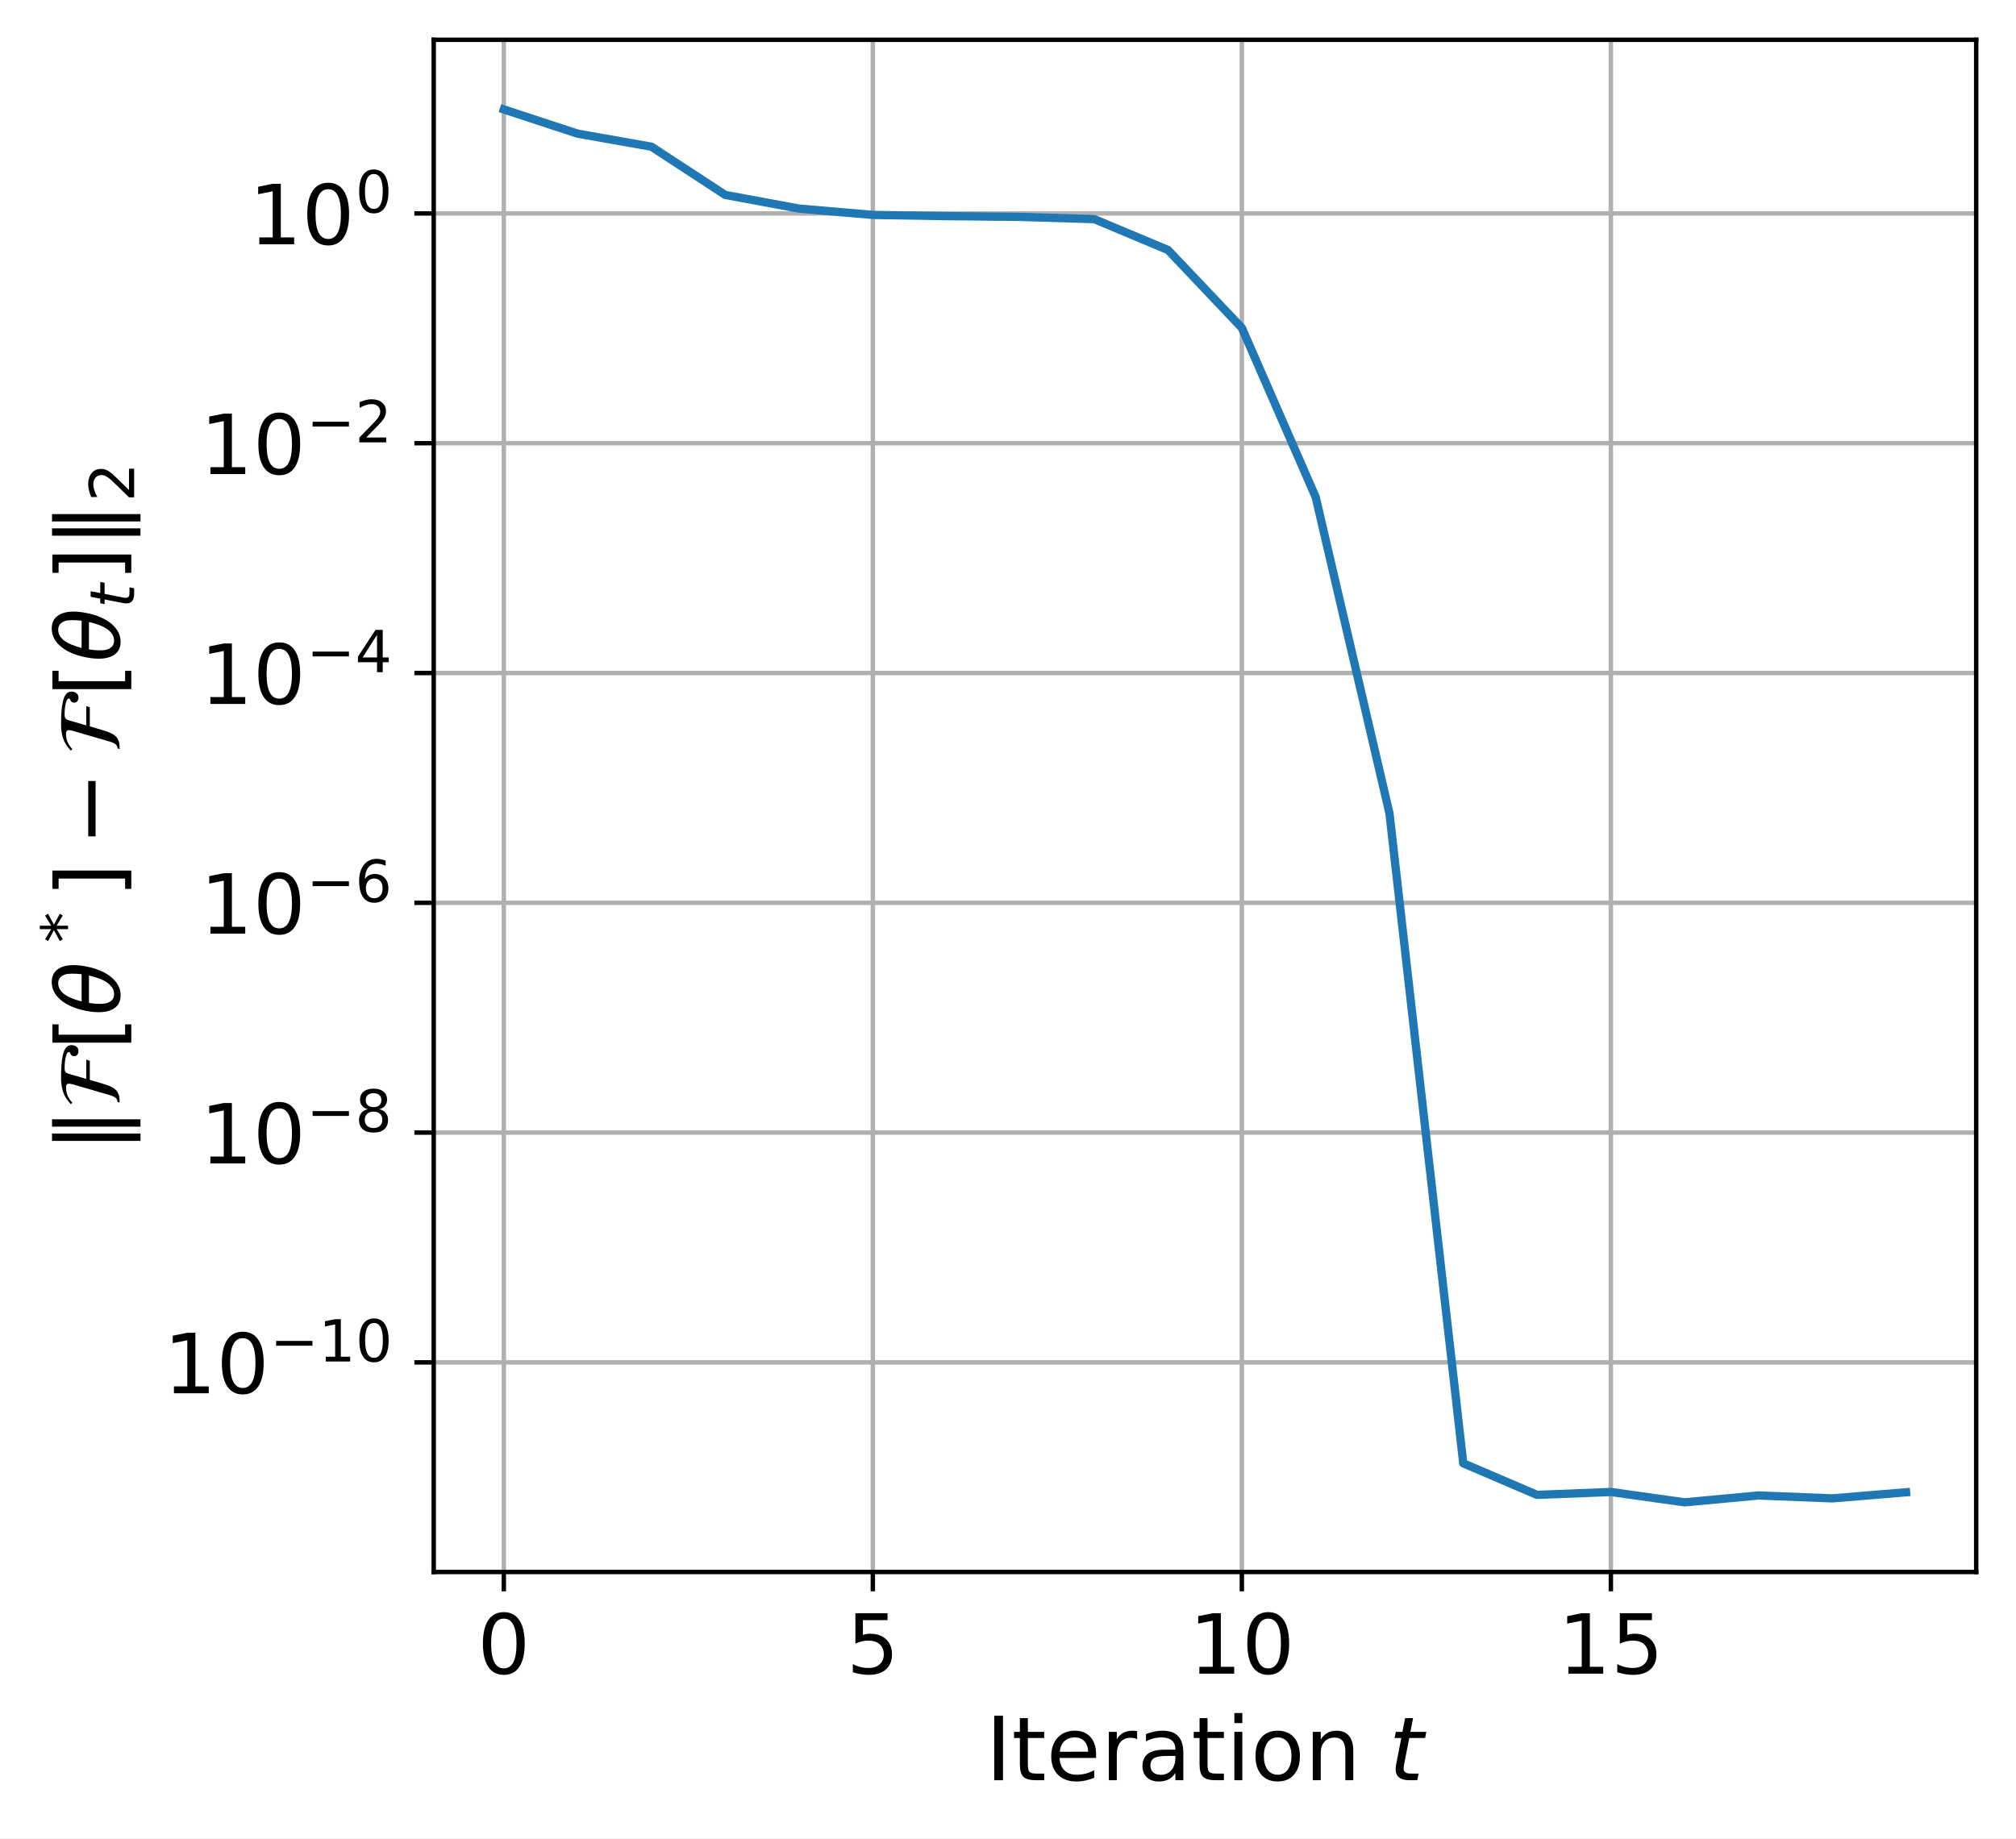
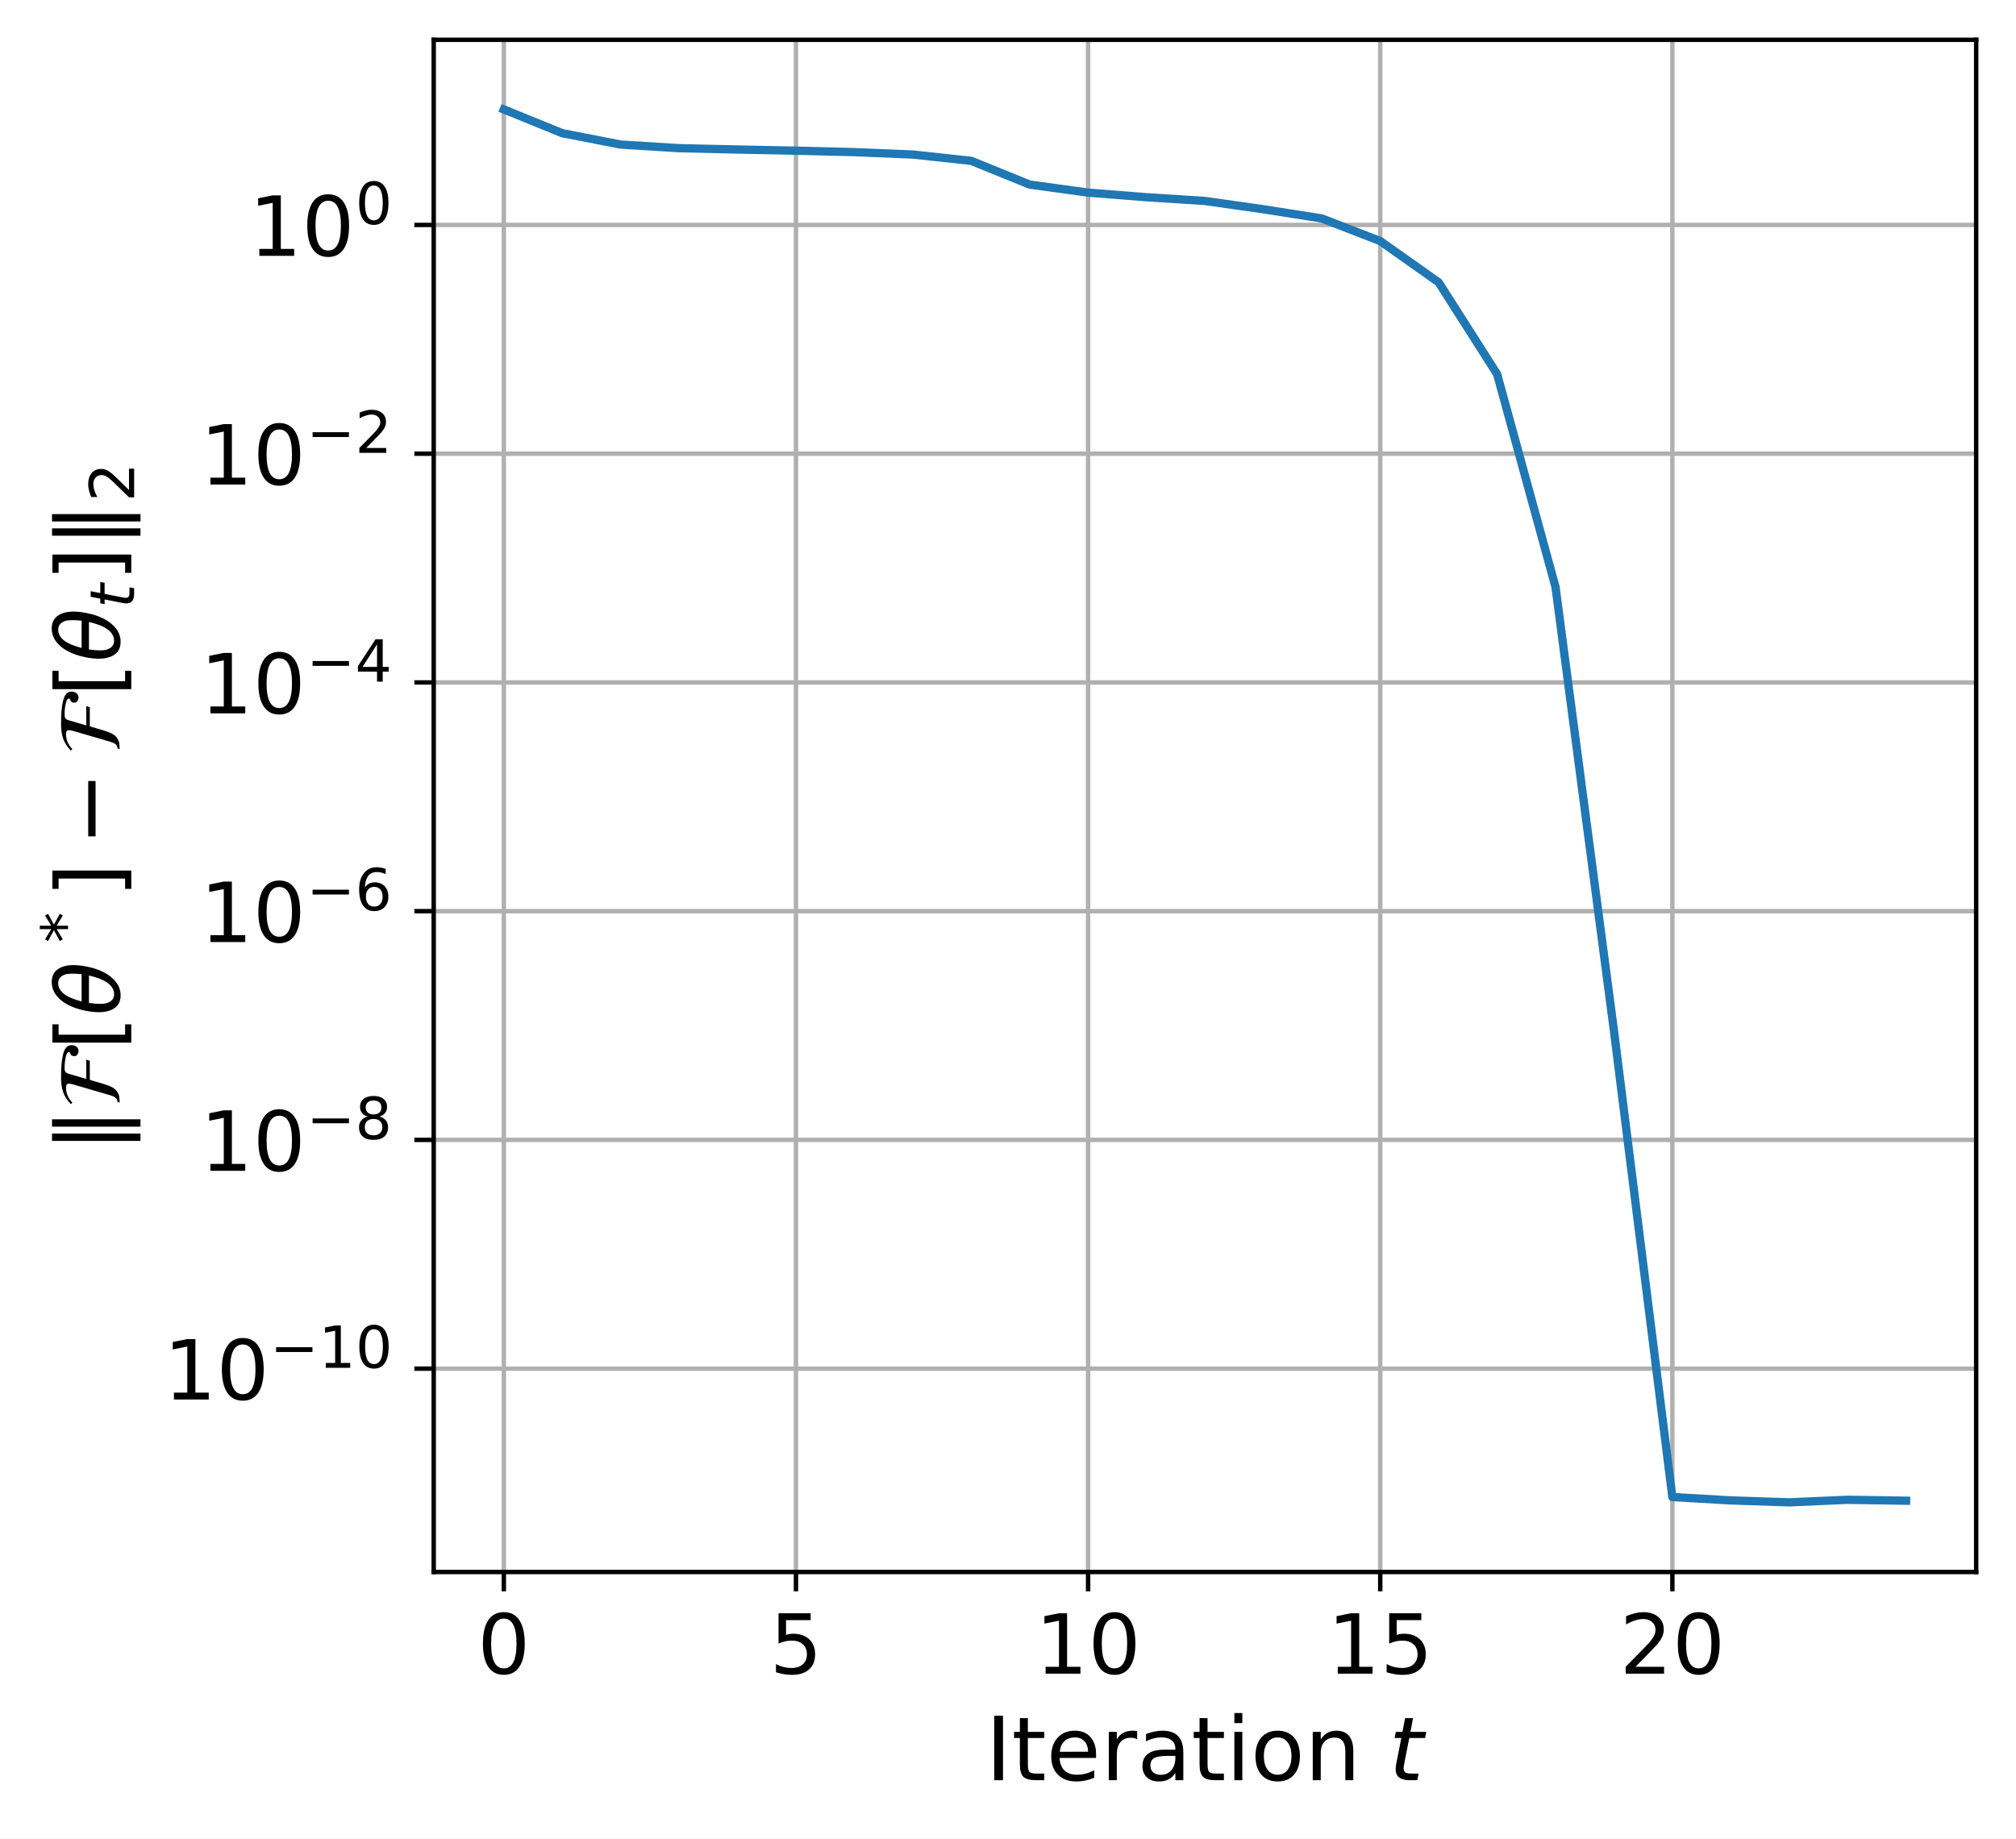
<svg xmlns="http://www.w3.org/2000/svg" xmlns:xlink="http://www.w3.org/1999/xlink" width="364.65pt" height="332.602pt" viewBox="0 0 364.65 332.602" version="1.1">
  <defs>
    <style type="text/css">*{stroke-linejoin: round; stroke-linecap: butt}</style>
  </defs>
  <g id="figure_1">
    <g id="patch_1">
      <path d="M 0 332.602  L 364.65 332.602  L 364.65 0  L 0 0  z " style="fill: #ffffff" />
    </g>
    <g id="axes_1">
      <g id="patch_2">
        <path d="M 78.45 284.4  L 357.45 284.4  L 357.45 7.2  L 78.45 7.2  z " style="fill: #ffffff" />
      </g>
      <g id="matplotlib.axis_1">
        <g id="xtick_1">
          <g id="line2d_1">
-             <path d="M 91.132 284.4  L 91.132 7.2  " clip-path="url(#pa16c5a8072)" style="fill: none; stroke: #b0b0b0; stroke-width: 0.8; stroke-linecap: square" />
+             <path d="M 91.132 284.4  L 91.132 7.2  " clip-path="url(#pbbe6c5d0ee)" style="fill: none; stroke: #b0b0b0; stroke-width: 0.8; stroke-linecap: square" />
          </g>
          <g id="line2d_2">
            <defs>
-               <path id="m4c8b335de7" d="M 0 0  L 0 3.5  " style="stroke: #000000; stroke-width: 0.8" />
+               <path id="ma9f4fcfccb" d="M 0 0  L 0 3.5  " style="stroke: #000000; stroke-width: 0.8" />
            </defs>
            <g>
-               <use xlink:href="#m4c8b335de7" x="91.132" y="284.4" style="stroke: #000000; stroke-width: 0.8" />
+               <use xlink:href="#ma9f4fcfccb" x="91.132" y="284.4" style="stroke: #000000; stroke-width: 0.8" />
            </g>
          </g>
          <g id="text_1">
            <g transform="translate(86.35994 302.7977) scale(0.15 -0.15)">
              <defs>
                <path id="DejaVuSans-30" d="M 2034 4250  Q 1547 4250 1301 3770  Q 1056 3291 1056 2328  Q 1056 1369 1301 889  Q 1547 409 2034 409  Q 2525 409 2770 889  Q 3016 1369 3016 2328  Q 3016 3291 2770 3770  Q 2525 4250 2034 4250  z M 2034 4750  Q 2819 4750 3233 4129  Q 3647 3509 3647 2328  Q 3647 1150 3233 529  Q 2819 -91 2034 -91  Q 1250 -91 836 529  Q 422 1150 422 2328  Q 422 3509 836 4129  Q 1250 4750 2034 4750  z " transform="scale(0.015625)" />
              </defs>
              <use xlink:href="#DejaVuSans-30" />
            </g>
          </g>
        </g>
        <g id="xtick_2">
          <g id="line2d_3">
-             <path d="M 157.878 284.4  L 157.878 7.2  " clip-path="url(#pa16c5a8072)" style="fill: none; stroke: #b0b0b0; stroke-width: 0.8; stroke-linecap: square" />
+             <path d="M 143.973 284.4  L 143.973 7.2  " clip-path="url(#pbbe6c5d0ee)" style="fill: none; stroke: #b0b0b0; stroke-width: 0.8; stroke-linecap: square" />
          </g>
          <g id="line2d_4">
            <g>
-               <use xlink:href="#m4c8b335de7" x="157.878" y="284.4" style="stroke: #000000; stroke-width: 0.8" />
+               <use xlink:href="#ma9f4fcfccb" x="143.973" y="284.4" style="stroke: #000000; stroke-width: 0.8" />
            </g>
          </g>
          <g id="text_2">
-             <g transform="translate(153.1064 302.7977) scale(0.15 -0.15)">
+             <g transform="translate(139.2009 302.7977) scale(0.15 -0.15)">
              <defs>
                <path id="DejaVuSans-35" d="M 691 4666  L 3169 4666  L 3169 4134  L 1269 4134  L 1269 2991  Q 1406 3038 1543 3061  Q 1681 3084 1819 3084  Q 2600 3084 3056 2656  Q 3513 2228 3513 1497  Q 3513 744 3044 326  Q 2575 -91 1722 -91  Q 1428 -91 1123 -41  Q 819 9 494 109  L 494 744  Q 775 591 1075 516  Q 1375 441 1709 441  Q 2250 441 2565 725  Q 2881 1009 2881 1497  Q 2881 1984 2565 2268  Q 2250 2553 1709 2553  Q 1456 2553 1204 2497  Q 953 2441 691 2322  L 691 4666  z " transform="scale(0.015625)" />
              </defs>
              <use xlink:href="#DejaVuSans-35" />
            </g>
          </g>
        </g>
        <g id="xtick_3">
          <g id="line2d_5">
-             <path d="M 224.625 284.4  L 224.625 7.2  " clip-path="url(#pa16c5a8072)" style="fill: none; stroke: #b0b0b0; stroke-width: 0.8; stroke-linecap: square" />
+             <path d="M 196.814 284.4  L 196.814 7.2  " clip-path="url(#pbbe6c5d0ee)" style="fill: none; stroke: #b0b0b0; stroke-width: 0.8; stroke-linecap: square" />
          </g>
          <g id="line2d_6">
            <g>
-               <use xlink:href="#m4c8b335de7" x="224.625" y="284.4" style="stroke: #000000; stroke-width: 0.8" />
+               <use xlink:href="#ma9f4fcfccb" x="196.814" y="284.4" style="stroke: #000000; stroke-width: 0.8" />
            </g>
          </g>
          <g id="text_3">
-             <g transform="translate(215.0809 302.7977) scale(0.15 -0.15)">
+             <g transform="translate(187.2699 302.7977) scale(0.15 -0.15)">
              <defs>
                <path id="DejaVuSans-31" d="M 794 531  L 1825 531  L 1825 4091  L 703 3866  L 703 4441  L 1819 4666  L 2450 4666  L 2450 531  L 3481 531  L 3481 0  L 794 0  L 794 531  z " transform="scale(0.015625)" />
              </defs>
              <use xlink:href="#DejaVuSans-31" />
              <use xlink:href="#DejaVuSans-30" x="63.623" />
            </g>
          </g>
        </g>
        <g id="xtick_4">
          <g id="line2d_7">
-             <path d="M 291.371 284.4  L 291.371 7.2  " clip-path="url(#pa16c5a8072)" style="fill: none; stroke: #b0b0b0; stroke-width: 0.8; stroke-linecap: square" />
+             <path d="M 249.655 284.4  L 249.655 7.2  " clip-path="url(#pbbe6c5d0ee)" style="fill: none; stroke: #b0b0b0; stroke-width: 0.8; stroke-linecap: square" />
          </g>
          <g id="line2d_8">
            <g>
-               <use xlink:href="#m4c8b335de7" x="291.371" y="284.4" style="stroke: #000000; stroke-width: 0.8" />
+               <use xlink:href="#ma9f4fcfccb" x="249.655" y="284.4" style="stroke: #000000; stroke-width: 0.8" />
            </g>
          </g>
          <g id="text_4">
-             <g transform="translate(281.8273 302.7977) scale(0.15 -0.15)">
+             <g transform="translate(240.1108 302.7977) scale(0.15 -0.15)">
              <use xlink:href="#DejaVuSans-31" />
              <use xlink:href="#DejaVuSans-35" x="63.623" />
            </g>
          </g>
        </g>
-         <g id="text_5">
+         <g id="xtick_5">
+           <g id="line2d_9">
+             <path d="M 302.495 284.4  L 302.495 7.2  " clip-path="url(#pbbe6c5d0ee)" style="fill: none; stroke: #b0b0b0; stroke-width: 0.8; stroke-linecap: square" />
+           </g>
+           <g id="line2d_10">
+             <g>
+               <use xlink:href="#ma9f4fcfccb" x="302.495" y="284.4" style="stroke: #000000; stroke-width: 0.8" />
+             </g>
+           </g>
+           <g id="text_5">
+             <g transform="translate(292.9517 302.7977) scale(0.15 -0.15)">
+               <defs>
+                 <path id="DejaVuSans-32" d="M 1228 531  L 3431 531  L 3431 0  L 469 0  L 469 531  Q 828 903 1448 1529  Q 2069 2156 2228 2338  Q 2531 2678 2651 2914  Q 2772 3150 2772 3378  Q 2772 3750 2511 3984  Q 2250 4219 1831 4219  Q 1534 4219 1204 4116  Q 875 4013 500 3803  L 500 4441  Q 881 4594 1212 4672  Q 1544 4750 1819 4750  Q 2544 4750 2975 4387  Q 3406 4025 3406 3419  Q 3406 3131 3298 2873  Q 3191 2616 2906 2266  Q 2828 2175 2409 1742  Q 1991 1309 1228 531  z " transform="scale(0.015625)" />
+               </defs>
+               <use xlink:href="#DejaVuSans-32" />
+               <use xlink:href="#DejaVuSans-30" x="63.623" />
+             </g>
+           </g>
+         </g>
+         <g id="text_6">
          <g transform="translate(178.27 322.0747) scale(0.16 -0.16)">
            <defs>
              <path id="DejaVuSans-49" d="M 628 4666  L 1259 4666  L 1259 0  L 628 0  L 628 4666  z " transform="scale(0.015625)" />
              <path id="DejaVuSans-74" d="M 1172 4494  L 1172 3500  L 2356 3500  L 2356 3053  L 1172 3053  L 1172 1153  Q 1172 725 1289 603  Q 1406 481 1766 481  L 2356 481  L 2356 0  L 1766 0  Q 1100 0 847 248  Q 594 497 594 1153  L 594 3053  L 172 3053  L 172 3500  L 594 3500  L 594 4494  L 1172 4494  z " transform="scale(0.015625)" />
              <path id="DejaVuSans-65" d="M 3597 1894  L 3597 1613  L 953 1613  Q 991 1019 1311 708  Q 1631 397 2203 397  Q 2534 397 2845 478  Q 3156 559 3463 722  L 3463 178  Q 3153 47 2828 -22  Q 2503 -91 2169 -91  Q 1331 -91 842 396  Q 353 884 353 1716  Q 353 2575 817 3079  Q 1281 3584 2069 3584  Q 2775 3584 3186 3129  Q 3597 2675 3597 1894  z M 3022 2063  Q 3016 2534 2758 2815  Q 2500 3097 2075 3097  Q 1594 3097 1305 2825  Q 1016 2553 972 2059  L 3022 2063  z " transform="scale(0.015625)" />
              <path id="DejaVuSans-72" d="M 2631 2963  Q 2534 3019 2420 3045  Q 2306 3072 2169 3072  Q 1681 3072 1420 2755  Q 1159 2438 1159 1844  L 1159 0  L 581 0  L 581 3500  L 1159 3500  L 1159 2956  Q 1341 3275 1631 3429  Q 1922 3584 2338 3584  Q 2397 3584 2469 3576  Q 2541 3569 2628 3553  L 2631 2963  z " transform="scale(0.015625)" />
              <path id="DejaVuSans-61" d="M 2194 1759  Q 1497 1759 1228 1600  Q 959 1441 959 1056  Q 959 750 1161 570  Q 1363 391 1709 391  Q 2188 391 2477 730  Q 2766 1069 2766 1631  L 2766 1759  L 2194 1759  z M 3341 1997  L 3341 0  L 2766 0  L 2766 531  Q 2569 213 2275 61  Q 1981 -91 1556 -91  Q 1019 -91 701 211  Q 384 513 384 1019  Q 384 1609 779 1909  Q 1175 2209 1959 2209  L 2766 2209  L 2766 2266  Q 2766 2663 2505 2880  Q 2244 3097 1772 3097  Q 1472 3097 1187 3025  Q 903 2953 641 2809  L 641 3341  Q 956 3463 1253 3523  Q 1550 3584 1831 3584  Q 2591 3584 2966 3190  Q 3341 2797 3341 1997  z " transform="scale(0.015625)" />
              <path id="DejaVuSans-69" d="M 603 3500  L 1178 3500  L 1178 0  L 603 0  L 603 3500  z M 603 4863  L 1178 4863  L 1178 4134  L 603 4134  L 603 4863  z " transform="scale(0.015625)" />
              <path id="DejaVuSans-6f" d="M 1959 3097  Q 1497 3097 1228 2736  Q 959 2375 959 1747  Q 959 1119 1226 758  Q 1494 397 1959 397  Q 2419 397 2687 759  Q 2956 1122 2956 1747  Q 2956 2369 2687 2733  Q 2419 3097 1959 3097  z M 1959 3584  Q 2709 3584 3137 3096  Q 3566 2609 3566 1747  Q 3566 888 3137 398  Q 2709 -91 1959 -91  Q 1206 -91 779 398  Q 353 888 353 1747  Q 353 2609 779 3096  Q 1206 3584 1959 3584  z " transform="scale(0.015625)" />
              <path id="DejaVuSans-6e" d="M 3513 2113  L 3513 0  L 2938 0  L 2938 2094  Q 2938 2591 2744 2837  Q 2550 3084 2163 3084  Q 1697 3084 1428 2787  Q 1159 2491 1159 1978  L 1159 0  L 581 0  L 581 3500  L 1159 3500  L 1159 2956  Q 1366 3272 1645 3428  Q 1925 3584 2291 3584  Q 2894 3584 3203 3211  Q 3513 2838 3513 2113  z " transform="scale(0.015625)" />
              <path id="DejaVuSans-20" transform="scale(0.015625)" />
              <path id="DejaVuSans-Oblique-74" d="M 2706 3500  L 2619 3053  L 1472 3053  L 1100 1153  Q 1081 1047 1072 975  Q 1063 903 1063 863  Q 1063 663 1183 572  Q 1303 481 1569 481  L 2150 481  L 2053 0  L 1503 0  Q 991 0 739 200  Q 488 400 488 806  Q 488 878 497 964  Q 506 1050 525 1153  L 897 3053  L 409 3053  L 500 3500  L 978 3500  L 1172 4494  L 1747 4494  L 1556 3500  L 2706 3500  z " transform="scale(0.015625)" />
            </defs>
            <use xlink:href="#DejaVuSans-49" transform="translate(0 0.015625)" />
            <use xlink:href="#DejaVuSans-74" transform="translate(29.49219 0.015625)" />
            <use xlink:href="#DejaVuSans-65" transform="translate(68.70117 0.015625)" />
            <use xlink:href="#DejaVuSans-72" transform="translate(130.2246 0.015625)" />
            <use xlink:href="#DejaVuSans-61" transform="translate(171.3379 0.015625)" />
            <use xlink:href="#DejaVuSans-74" transform="translate(232.6172 0.015625)" />
            <use xlink:href="#DejaVuSans-69" transform="translate(271.8262 0.015625)" />
            <use xlink:href="#DejaVuSans-6f" transform="translate(299.6094 0.015625)" />
            <use xlink:href="#DejaVuSans-6e" transform="translate(360.791 0.015625)" />
            <use xlink:href="#DejaVuSans-20" transform="translate(424.1699 0.015625)" />
            <use xlink:href="#DejaVuSans-Oblique-74" transform="translate(455.957 0.015625)" />
          </g>
        </g>
      </g>
      <g id="matplotlib.axis_2">
        <g id="ytick_1">
-           <g id="line2d_9">
-             <path d="M 78.45 246.479  L 357.45 246.479  " clip-path="url(#pa16c5a8072)" style="fill: none; stroke: #b0b0b0; stroke-width: 0.8; stroke-linecap: square" />
-           </g>
-           <g id="line2d_10">
+           <g id="line2d_11">
+             <path d="M 78.45 247.613  L 357.45 247.613  " clip-path="url(#pbbe6c5d0ee)" style="fill: none; stroke: #b0b0b0; stroke-width: 0.8; stroke-linecap: square" />
+           </g>
+           <g id="line2d_12">
            <defs>
-               <path id="m4951dfb9cd" d="M 0 0  L -3.5 0  " style="stroke: #000000; stroke-width: 0.8" />
+               <path id="medb50bcd2a" d="M 0 0  L -3.5 0  " style="stroke: #000000; stroke-width: 0.8" />
            </defs>
            <g>
-               <use xlink:href="#m4951dfb9cd" x="78.45" y="246.479" style="stroke: #000000; stroke-width: 0.8" />
-             </g>
-           </g>
-           <g id="text_6">
-             <g transform="translate(29.6 252.1779) scale(0.15 -0.15)">
+               <use xlink:href="#medb50bcd2a" x="78.45" y="247.613" style="stroke: #000000; stroke-width: 0.8" />
+             </g>
+           </g>
+           <g id="text_7">
+             <g transform="translate(29.6 253.3123) scale(0.15 -0.15)">
              <defs>
                <path id="DejaVuSans-2212" d="M 678 2272  L 4684 2272  L 4684 1741  L 678 1741  L 678 2272  z " transform="scale(0.015625)" />
              </defs>
              <use xlink:href="#DejaVuSans-31" transform="translate(0 0.765625)" />
              <use xlink:href="#DejaVuSans-30" transform="translate(63.62305 0.765625)" />
              <use xlink:href="#DejaVuSans-2212" transform="translate(128.2031 39.04688) scale(0.7)" />
              <use xlink:href="#DejaVuSans-31" transform="translate(186.8555 39.04688) scale(0.7)" />
              <use xlink:href="#DejaVuSans-30" transform="translate(231.3916 39.04688) scale(0.7)" />
            </g>
          </g>
        </g>
        <g id="ytick_2">
-           <g id="line2d_11">
-             <path d="M 78.45 204.906  L 357.45 204.906  " clip-path="url(#pa16c5a8072)" style="fill: none; stroke: #b0b0b0; stroke-width: 0.8; stroke-linecap: square" />
-           </g>
-           <g id="line2d_12">
-             <g>
-               <use xlink:href="#m4951dfb9cd" x="78.45" y="204.906" style="stroke: #000000; stroke-width: 0.8" />
-             </g>
-           </g>
-           <g id="text_7">
-             <g transform="translate(36.2 210.6045) scale(0.15 -0.15)">
+           <g id="line2d_13">
+             <path d="M 78.45 206.23  L 357.45 206.23  " clip-path="url(#pbbe6c5d0ee)" style="fill: none; stroke: #b0b0b0; stroke-width: 0.8; stroke-linecap: square" />
+           </g>
+           <g id="line2d_14">
+             <g>
+               <use xlink:href="#medb50bcd2a" x="78.45" y="206.23" style="stroke: #000000; stroke-width: 0.8" />
+             </g>
+           </g>
+           <g id="text_8">
+             <g transform="translate(36.2 211.9291) scale(0.15 -0.15)">
              <defs>
                <path id="DejaVuSans-38" d="M 2034 2216  Q 1584 2216 1326 1975  Q 1069 1734 1069 1313  Q 1069 891 1326 650  Q 1584 409 2034 409  Q 2484 409 2743 651  Q 3003 894 3003 1313  Q 3003 1734 2745 1975  Q 2488 2216 2034 2216  z M 1403 2484  Q 997 2584 770 2862  Q 544 3141 544 3541  Q 544 4100 942 4425  Q 1341 4750 2034 4750  Q 2731 4750 3128 4425  Q 3525 4100 3525 3541  Q 3525 3141 3298 2862  Q 3072 2584 2669 2484  Q 3125 2378 3379 2068  Q 3634 1759 3634 1313  Q 3634 634 3220 271  Q 2806 -91 2034 -91  Q 1263 -91 848 271  Q 434 634 434 1313  Q 434 1759 690 2068  Q 947 2378 1403 2484  z M 1172 3481  Q 1172 3119 1398 2916  Q 1625 2713 2034 2713  Q 2441 2713 2670 2916  Q 2900 3119 2900 3481  Q 2900 3844 2670 4047  Q 2441 4250 2034 4250  Q 1625 4250 1398 4047  Q 1172 3844 1172 3481  z " transform="scale(0.015625)" />
              </defs>
              <use xlink:href="#DejaVuSans-31" transform="translate(0 0.765625)" />
              <use xlink:href="#DejaVuSans-30" transform="translate(63.62305 0.765625)" />
              <use xlink:href="#DejaVuSans-2212" transform="translate(128.2031 39.04688) scale(0.7)" />
              <use xlink:href="#DejaVuSans-38" transform="translate(186.8555 39.04688) scale(0.7)" />
            </g>
          </g>
        </g>
        <g id="ytick_3">
-           <g id="line2d_13">
-             <path d="M 78.45 163.332  L 357.45 163.332  " clip-path="url(#pa16c5a8072)" style="fill: none; stroke: #b0b0b0; stroke-width: 0.8; stroke-linecap: square" />
-           </g>
-           <g id="line2d_14">
-             <g>
-               <use xlink:href="#m4951dfb9cd" x="78.45" y="163.332" style="stroke: #000000; stroke-width: 0.8" />
-             </g>
-           </g>
-           <g id="text_8">
-             <g transform="translate(36.2 169.0311) scale(0.15 -0.15)">
+           <g id="line2d_15">
+             <path d="M 78.45 164.847  L 357.45 164.847  " clip-path="url(#pbbe6c5d0ee)" style="fill: none; stroke: #b0b0b0; stroke-width: 0.8; stroke-linecap: square" />
+           </g>
+           <g id="line2d_16">
+             <g>
+               <use xlink:href="#medb50bcd2a" x="78.45" y="164.847" style="stroke: #000000; stroke-width: 0.8" />
+             </g>
+           </g>
+           <g id="text_9">
+             <g transform="translate(36.2 170.5458) scale(0.15 -0.15)">
              <defs>
                <path id="DejaVuSans-36" d="M 2113 2584  Q 1688 2584 1439 2293  Q 1191 2003 1191 1497  Q 1191 994 1439 701  Q 1688 409 2113 409  Q 2538 409 2786 701  Q 3034 994 3034 1497  Q 3034 2003 2786 2293  Q 2538 2584 2113 2584  z M 3366 4563  L 3366 3988  Q 3128 4100 2886 4159  Q 2644 4219 2406 4219  Q 1781 4219 1451 3797  Q 1122 3375 1075 2522  Q 1259 2794 1537 2939  Q 1816 3084 2150 3084  Q 2853 3084 3261 2657  Q 3669 2231 3669 1497  Q 3669 778 3244 343  Q 2819 -91 2113 -91  Q 1303 -91 875 529  Q 447 1150 447 2328  Q 447 3434 972 4092  Q 1497 4750 2381 4750  Q 2619 4750 2861 4703  Q 3103 4656 3366 4563  z " transform="scale(0.015625)" />
              </defs>
              <use xlink:href="#DejaVuSans-31" transform="translate(0 0.765625)" />
              <use xlink:href="#DejaVuSans-30" transform="translate(63.62305 0.765625)" />
              <use xlink:href="#DejaVuSans-2212" transform="translate(128.2031 39.04688) scale(0.7)" />
              <use xlink:href="#DejaVuSans-36" transform="translate(186.8555 39.04688) scale(0.7)" />
            </g>
          </g>
        </g>
        <g id="ytick_4">
-           <g id="line2d_15">
-             <path d="M 78.45 121.759  L 357.45 121.759  " clip-path="url(#pa16c5a8072)" style="fill: none; stroke: #b0b0b0; stroke-width: 0.8; stroke-linecap: square" />
-           </g>
-           <g id="line2d_16">
-             <g>
-               <use xlink:href="#m4951dfb9cd" x="78.45" y="121.759" style="stroke: #000000; stroke-width: 0.8" />
-             </g>
-           </g>
-           <g id="text_9">
-             <g transform="translate(36.2 127.4576) scale(0.15 -0.15)">
+           <g id="line2d_17">
+             <path d="M 78.45 123.464  L 357.45 123.464  " clip-path="url(#pbbe6c5d0ee)" style="fill: none; stroke: #b0b0b0; stroke-width: 0.8; stroke-linecap: square" />
+           </g>
+           <g id="line2d_18">
+             <g>
+               <use xlink:href="#medb50bcd2a" x="78.45" y="123.464" style="stroke: #000000; stroke-width: 0.8" />
+             </g>
+           </g>
+           <g id="text_10">
+             <g transform="translate(36.2 129.1626) scale(0.15 -0.15)">
              <defs>
                <path id="DejaVuSans-34" d="M 2419 4116  L 825 1625  L 2419 1625  L 2419 4116  z M 2253 4666  L 3047 4666  L 3047 1625  L 3713 1625  L 3713 1100  L 3047 1100  L 3047 0  L 2419 0  L 2419 1100  L 313 1100  L 313 1709  L 2253 4666  z " transform="scale(0.015625)" />
              </defs>
              <use xlink:href="#DejaVuSans-31" transform="translate(0 0.684375)" />
              <use xlink:href="#DejaVuSans-30" transform="translate(63.62305 0.684375)" />
              <use xlink:href="#DejaVuSans-2212" transform="translate(128.2031 38.96563) scale(0.7)" />
              <use xlink:href="#DejaVuSans-34" transform="translate(186.8555 38.96563) scale(0.7)" />
            </g>
          </g>
        </g>
        <g id="ytick_5">
-           <g id="line2d_17">
-             <path d="M 78.45 80.185  L 357.45 80.185  " clip-path="url(#pa16c5a8072)" style="fill: none; stroke: #b0b0b0; stroke-width: 0.8; stroke-linecap: square" />
-           </g>
-           <g id="line2d_18">
-             <g>
-               <use xlink:href="#m4951dfb9cd" x="78.45" y="80.185" style="stroke: #000000; stroke-width: 0.8" />
-             </g>
-           </g>
-           <g id="text_10">
-             <g transform="translate(36.2 85.88419) scale(0.15 -0.15)">
-               <defs>
-                 <path id="DejaVuSans-32" d="M 1228 531  L 3431 531  L 3431 0  L 469 0  L 469 531  Q 828 903 1448 1529  Q 2069 2156 2228 2338  Q 2531 2678 2651 2914  Q 2772 3150 2772 3378  Q 2772 3750 2511 3984  Q 2250 4219 1831 4219  Q 1534 4219 1204 4116  Q 875 4013 500 3803  L 500 4441  Q 881 4594 1212 4672  Q 1544 4750 1819 4750  Q 2544 4750 2975 4387  Q 3406 4025 3406 3419  Q 3406 3131 3298 2873  Q 3191 2616 2906 2266  Q 2828 2175 2409 1742  Q 1991 1309 1228 531  z " transform="scale(0.015625)" />
-               </defs>
+           <g id="line2d_19">
+             <path d="M 78.45 82.081  L 357.45 82.081  " clip-path="url(#pbbe6c5d0ee)" style="fill: none; stroke: #b0b0b0; stroke-width: 0.8; stroke-linecap: square" />
+           </g>
+           <g id="line2d_20">
+             <g>
+               <use xlink:href="#medb50bcd2a" x="78.45" y="82.081" style="stroke: #000000; stroke-width: 0.8" />
+             </g>
+           </g>
+           <g id="text_11">
+             <g transform="translate(36.2 87.77935) scale(0.15 -0.15)">
              <use xlink:href="#DejaVuSans-31" transform="translate(0 0.765625)" />
              <use xlink:href="#DejaVuSans-30" transform="translate(63.62305 0.765625)" />
              <use xlink:href="#DejaVuSans-2212" transform="translate(128.2031 39.04688) scale(0.7)" />
              <use xlink:href="#DejaVuSans-32" transform="translate(186.8555 39.04688) scale(0.7)" />
            </g>
          </g>
        </g>
        <g id="ytick_6">
-           <g id="line2d_19">
-             <path d="M 78.45 38.612  L 357.45 38.612  " clip-path="url(#pa16c5a8072)" style="fill: none; stroke: #b0b0b0; stroke-width: 0.8; stroke-linecap: square" />
-           </g>
-           <g id="line2d_20">
-             <g>
-               <use xlink:href="#m4951dfb9cd" x="78.45" y="38.612" style="stroke: #000000; stroke-width: 0.8" />
-             </g>
-           </g>
-           <g id="text_11">
-             <g transform="translate(45.05 44.31075) scale(0.15 -0.15)">
+           <g id="line2d_21">
+             <path d="M 78.45 40.697  L 357.45 40.697  " clip-path="url(#pbbe6c5d0ee)" style="fill: none; stroke: #b0b0b0; stroke-width: 0.8; stroke-linecap: square" />
+           </g>
+           <g id="line2d_22">
+             <g>
+               <use xlink:href="#medb50bcd2a" x="78.45" y="40.697" style="stroke: #000000; stroke-width: 0.8" />
+             </g>
+           </g>
+           <g id="text_12">
+             <g transform="translate(45.05 46.39611) scale(0.15 -0.15)">
              <use xlink:href="#DejaVuSans-31" transform="translate(0 0.765625)" />
              <use xlink:href="#DejaVuSans-30" transform="translate(63.62305 0.765625)" />
              <use xlink:href="#DejaVuSans-30" transform="translate(128.2031 39.04688) scale(0.7)" />
            </g>
          </g>
        </g>
-         <g id="text_12">
+         <g id="text_13">
          <g transform="translate(21.76 208.44) rotate(-90) scale(0.16 -0.16)">
            <defs>
              <path id="DejaVuSans-2016" d="M 1344 4891  L 1344 -1509  L 813 -1509  L 813 4891  L 1344 4891  z M 2375 4891  L 2375 -1509  L 1844 -1509  L 1844 4891  L 2375 4891  z " transform="scale(0.015625)" />
              <path id="STIXNonUnicode-Italic-e232" d="M 378 3418  L 275 3533  Q 730 3955 1174 4096  Q 1619 4237 2163 4237  Q 2714 4237 3110 4208  Q 3507 4179 3849 4099  Q 4192 4019 4368 3868  Q 4544 3718 4544 3488  Q 4544 3270 4429 3123  Q 4314 2976 4109 2976  Q 3962 2976 3853 3062  Q 3744 3149 3744 3277  Q 3744 3398 3792 3465  Q 3840 3533 3897 3549  Q 3955 3565 4000 3593  Q 4045 3622 4045 3680  Q 4045 3808 3696 3894  Q 3347 3981 2893 3981  Q 2694 3981 2608 3920  Q 2522 3859 2464 3667  L 2099 2413  L 3494 2413  L 3411 2157  L 2029 2157  L 1747 1203  Q 1626 787 1491 537  Q 1357 288 1174 173  Q 992 58 829 29  Q 666 0 384 0  L 435 154  Q 608 154 726 288  Q 845 422 934 742  L 1690 3334  Q 1754 3558 1754 3667  Q 1754 3776 1690 3827  Q 1626 3878 1459 3878  Q 858 3878 378 3418  z " transform="scale(0.015625)" />
              <path id="DejaVuSans-5b" d="M 550 4863  L 1875 4863  L 1875 4416  L 1125 4416  L 1125 -397  L 1875 -397  L 1875 -844  L 550 -844  L 550 4863  z " transform="scale(0.015625)" />
              <path id="DejaVuSans-Oblique-3b8" d="M 2913 2219  L 925 2219  Q 791 1284 928 888  Q 1100 400 1566 400  Q 2034 400 2391 891  Q 2703 1322 2913 2219  z M 3009 2750  Q 3094 3638 2984 3950  Q 2813 4444 2353 4444  Q 1875 4444 1525 3956  Q 1250 3563 1034 2750  L 3009 2750  z M 2444 4913  Q 3194 4913 3494 4250  Q 3794 3591 3566 2422  Q 3341 1256 2781 594  Q 2225 -72 1475 -72  Q 722 -72 425 594  Q 128 1256 353 2422  Q 581 3591 1134 4250  Q 1691 4913 2444 4913  z " transform="scale(0.015625)" />
              <path id="DejaVuSans-2a" d="M 3009 3897  L 1888 3291  L 3009 2681  L 2828 2375  L 1778 3009  L 1778 1831  L 1422 1831  L 1422 3009  L 372 2375  L 191 2681  L 1313 3291  L 191 3897  L 372 4206  L 1422 3572  L 1422 4750  L 1778 4750  L 1778 3572  L 2828 4206  L 3009 3897  z " transform="scale(0.015625)" />
              <path id="DejaVuSans-5d" d="M 1947 4863  L 1947 -844  L 622 -844  L 622 -397  L 1369 -397  L 1369 4416  L 622 4416  L 622 4863  L 1947 4863  z " transform="scale(0.015625)" />
            </defs>
            <use xlink:href="#DejaVuSans-2016" transform="translate(0 0.765625)" />
            <use xlink:href="#STIXNonUnicode-Italic-e232" transform="translate(50 0.765625)" />
            <use xlink:href="#DejaVuSans-5b" transform="translate(115.2 0.765625)" />
            <use xlink:href="#DejaVuSans-Oblique-3b8" transform="translate(154.2137 0.765625)" />
            <use xlink:href="#DejaVuSans-2a" transform="translate(236.5901 39.04688) scale(0.7)" />
            <use xlink:href="#DejaVuSans-5d" transform="translate(287.9622 0.765625)" />
            <use xlink:href="#DejaVuSans-2212" transform="translate(346.4583 0.765625)" />
            <use xlink:href="#STIXNonUnicode-Italic-e232" transform="translate(449.7297 0.765625)" />
            <use xlink:href="#DejaVuSans-5b" transform="translate(514.9297 0.765625)" />
            <use xlink:href="#DejaVuSans-Oblique-3b8" transform="translate(553.9434 0.765625)" />
            <use xlink:href="#DejaVuSans-Oblique-74" transform="translate(615.125 -15.64062) scale(0.7)" />
            <use xlink:href="#DejaVuSans-5d" transform="translate(645.3057 0.765625)" />
            <use xlink:href="#DejaVuSans-2016" transform="translate(684.3194 0.765625)" />
            <use xlink:href="#DejaVuSans-32" transform="translate(735.2764 -15.64062) scale(0.7)" />
          </g>
        </g>
      </g>
-       <g id="line2d_21">
-         <path d="M 91.132 19.8  L 104.481 24.181  L 117.83 26.54  L 131.18 35.268  L 144.529 37.739  L 157.878 38.881  L 171.228 39.101  L 184.577 39.241  L 197.926 39.644  L 211.275 45.236  L 224.625 59.322  L 237.974 89.926  L 251.323 147.14  L 264.672 264.736  L 278.022 270.45  L 291.371 269.926  L 304.72 271.8  L 318.07 270.556  L 331.419 271.081  L 344.768 269.979  " clip-path="url(#pa16c5a8072)" style="fill: none; stroke: #1f77b4; stroke-width: 1.5; stroke-linecap: square" />
+       <g id="line2d_23">
+         <path d="M 91.132 19.8  L 101.7 24.095  L 112.268 26.153  L 122.836 26.808  L 133.405 27.05  L 143.973 27.261  L 154.541 27.522  L 165.109 27.957  L 175.677 29.102  L 186.245 33.394  L 196.814 34.849  L 207.382 35.681  L 217.95 36.359  L 228.518 37.86  L 239.086 39.52  L 249.655 43.614  L 260.223 51.084  L 270.791 67.676  L 281.359 106.194  L 291.927 186.474  L 302.495 270.842  L 313.064 271.45  L 323.632 271.8  L 334.2 271.339  L 344.768 271.503  " clip-path="url(#pbbe6c5d0ee)" style="fill: none; stroke: #1f77b4; stroke-width: 1.5; stroke-linecap: square" />
      </g>
      <g id="patch_3">
        <path d="M 78.45 284.4  L 78.45 7.2  " style="fill: none; stroke: #000000; stroke-width: 0.8; stroke-linejoin: miter; stroke-linecap: square" />
      </g>
      <g id="patch_4">
        <path d="M 357.45 284.4  L 357.45 7.2  " style="fill: none; stroke: #000000; stroke-width: 0.8; stroke-linejoin: miter; stroke-linecap: square" />
      </g>
      <g id="patch_5">
        <path d="M 78.45 284.4  L 357.45 284.4  " style="fill: none; stroke: #000000; stroke-width: 0.8; stroke-linejoin: miter; stroke-linecap: square" />
      </g>
      <g id="patch_6">
        <path d="M 78.45 7.2  L 357.45 7.2  " style="fill: none; stroke: #000000; stroke-width: 0.8; stroke-linejoin: miter; stroke-linecap: square" />
      </g>
    </g>
  </g>
  <defs>
-     <clipPath id="pa16c5a8072">
+     <clipPath id="pbbe6c5d0ee">
      <rect x="78.45" y="7.2" width="279" height="277.2" />
    </clipPath>
  </defs>
</svg>
